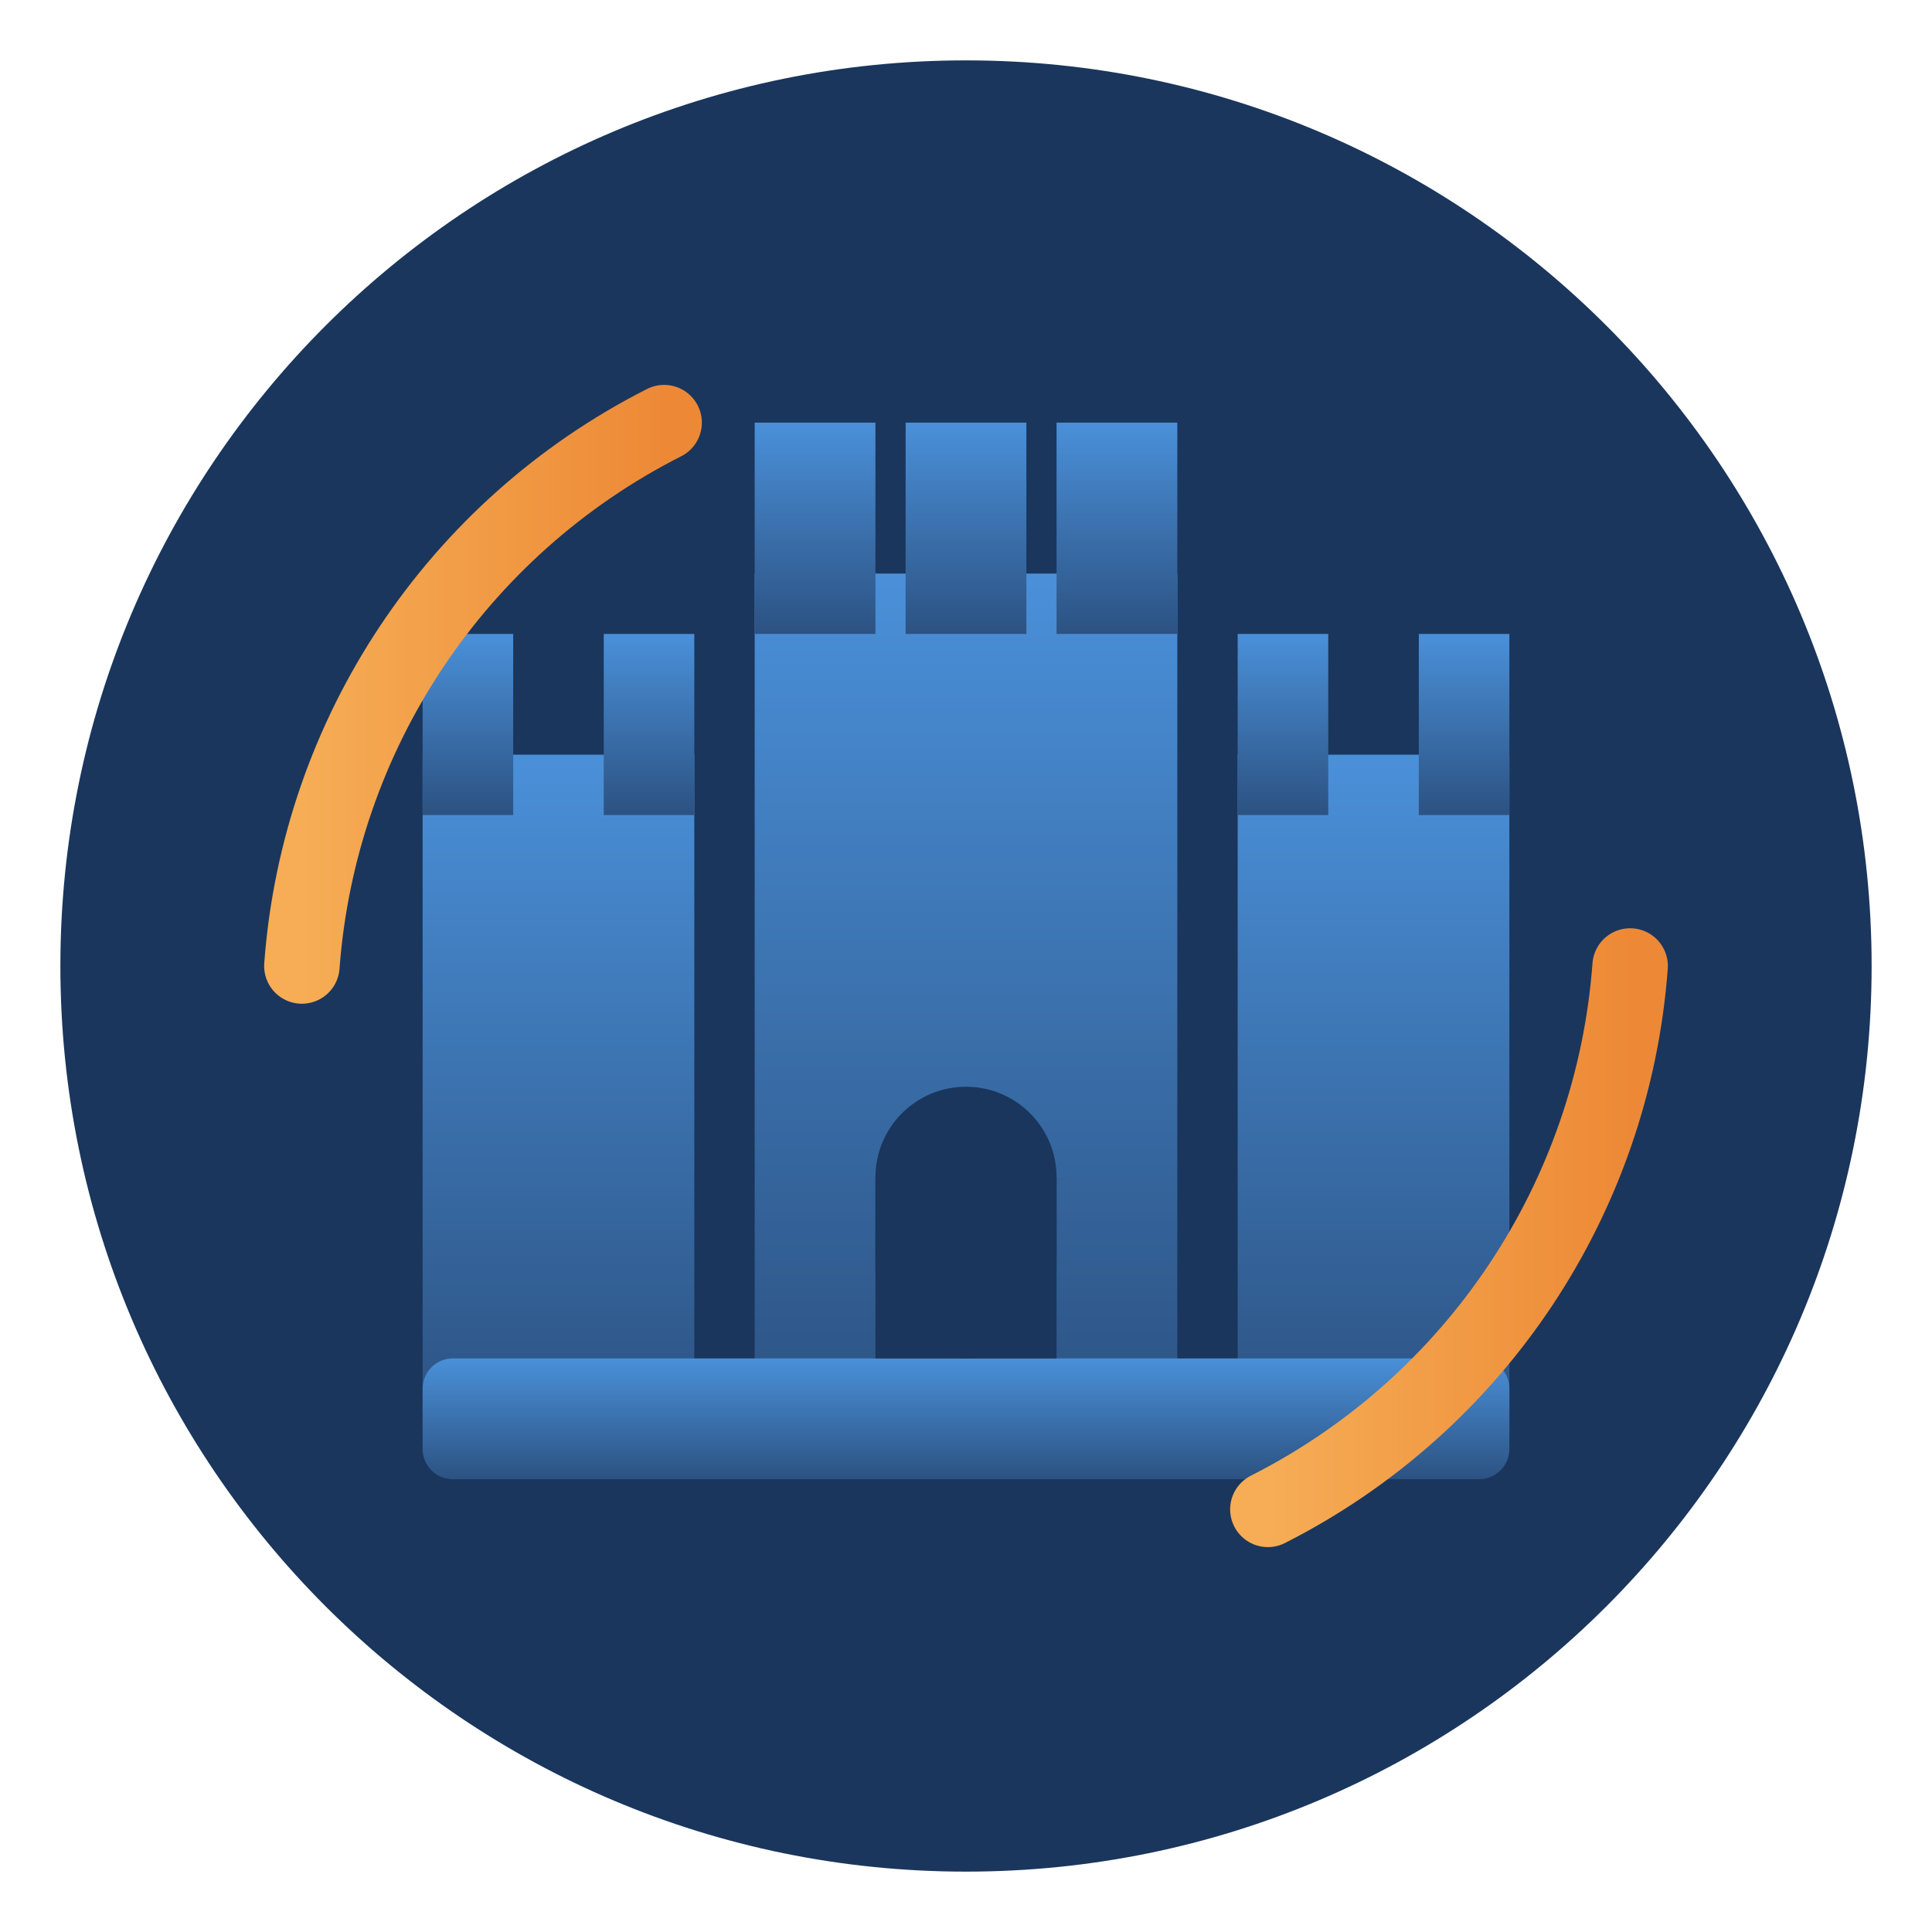
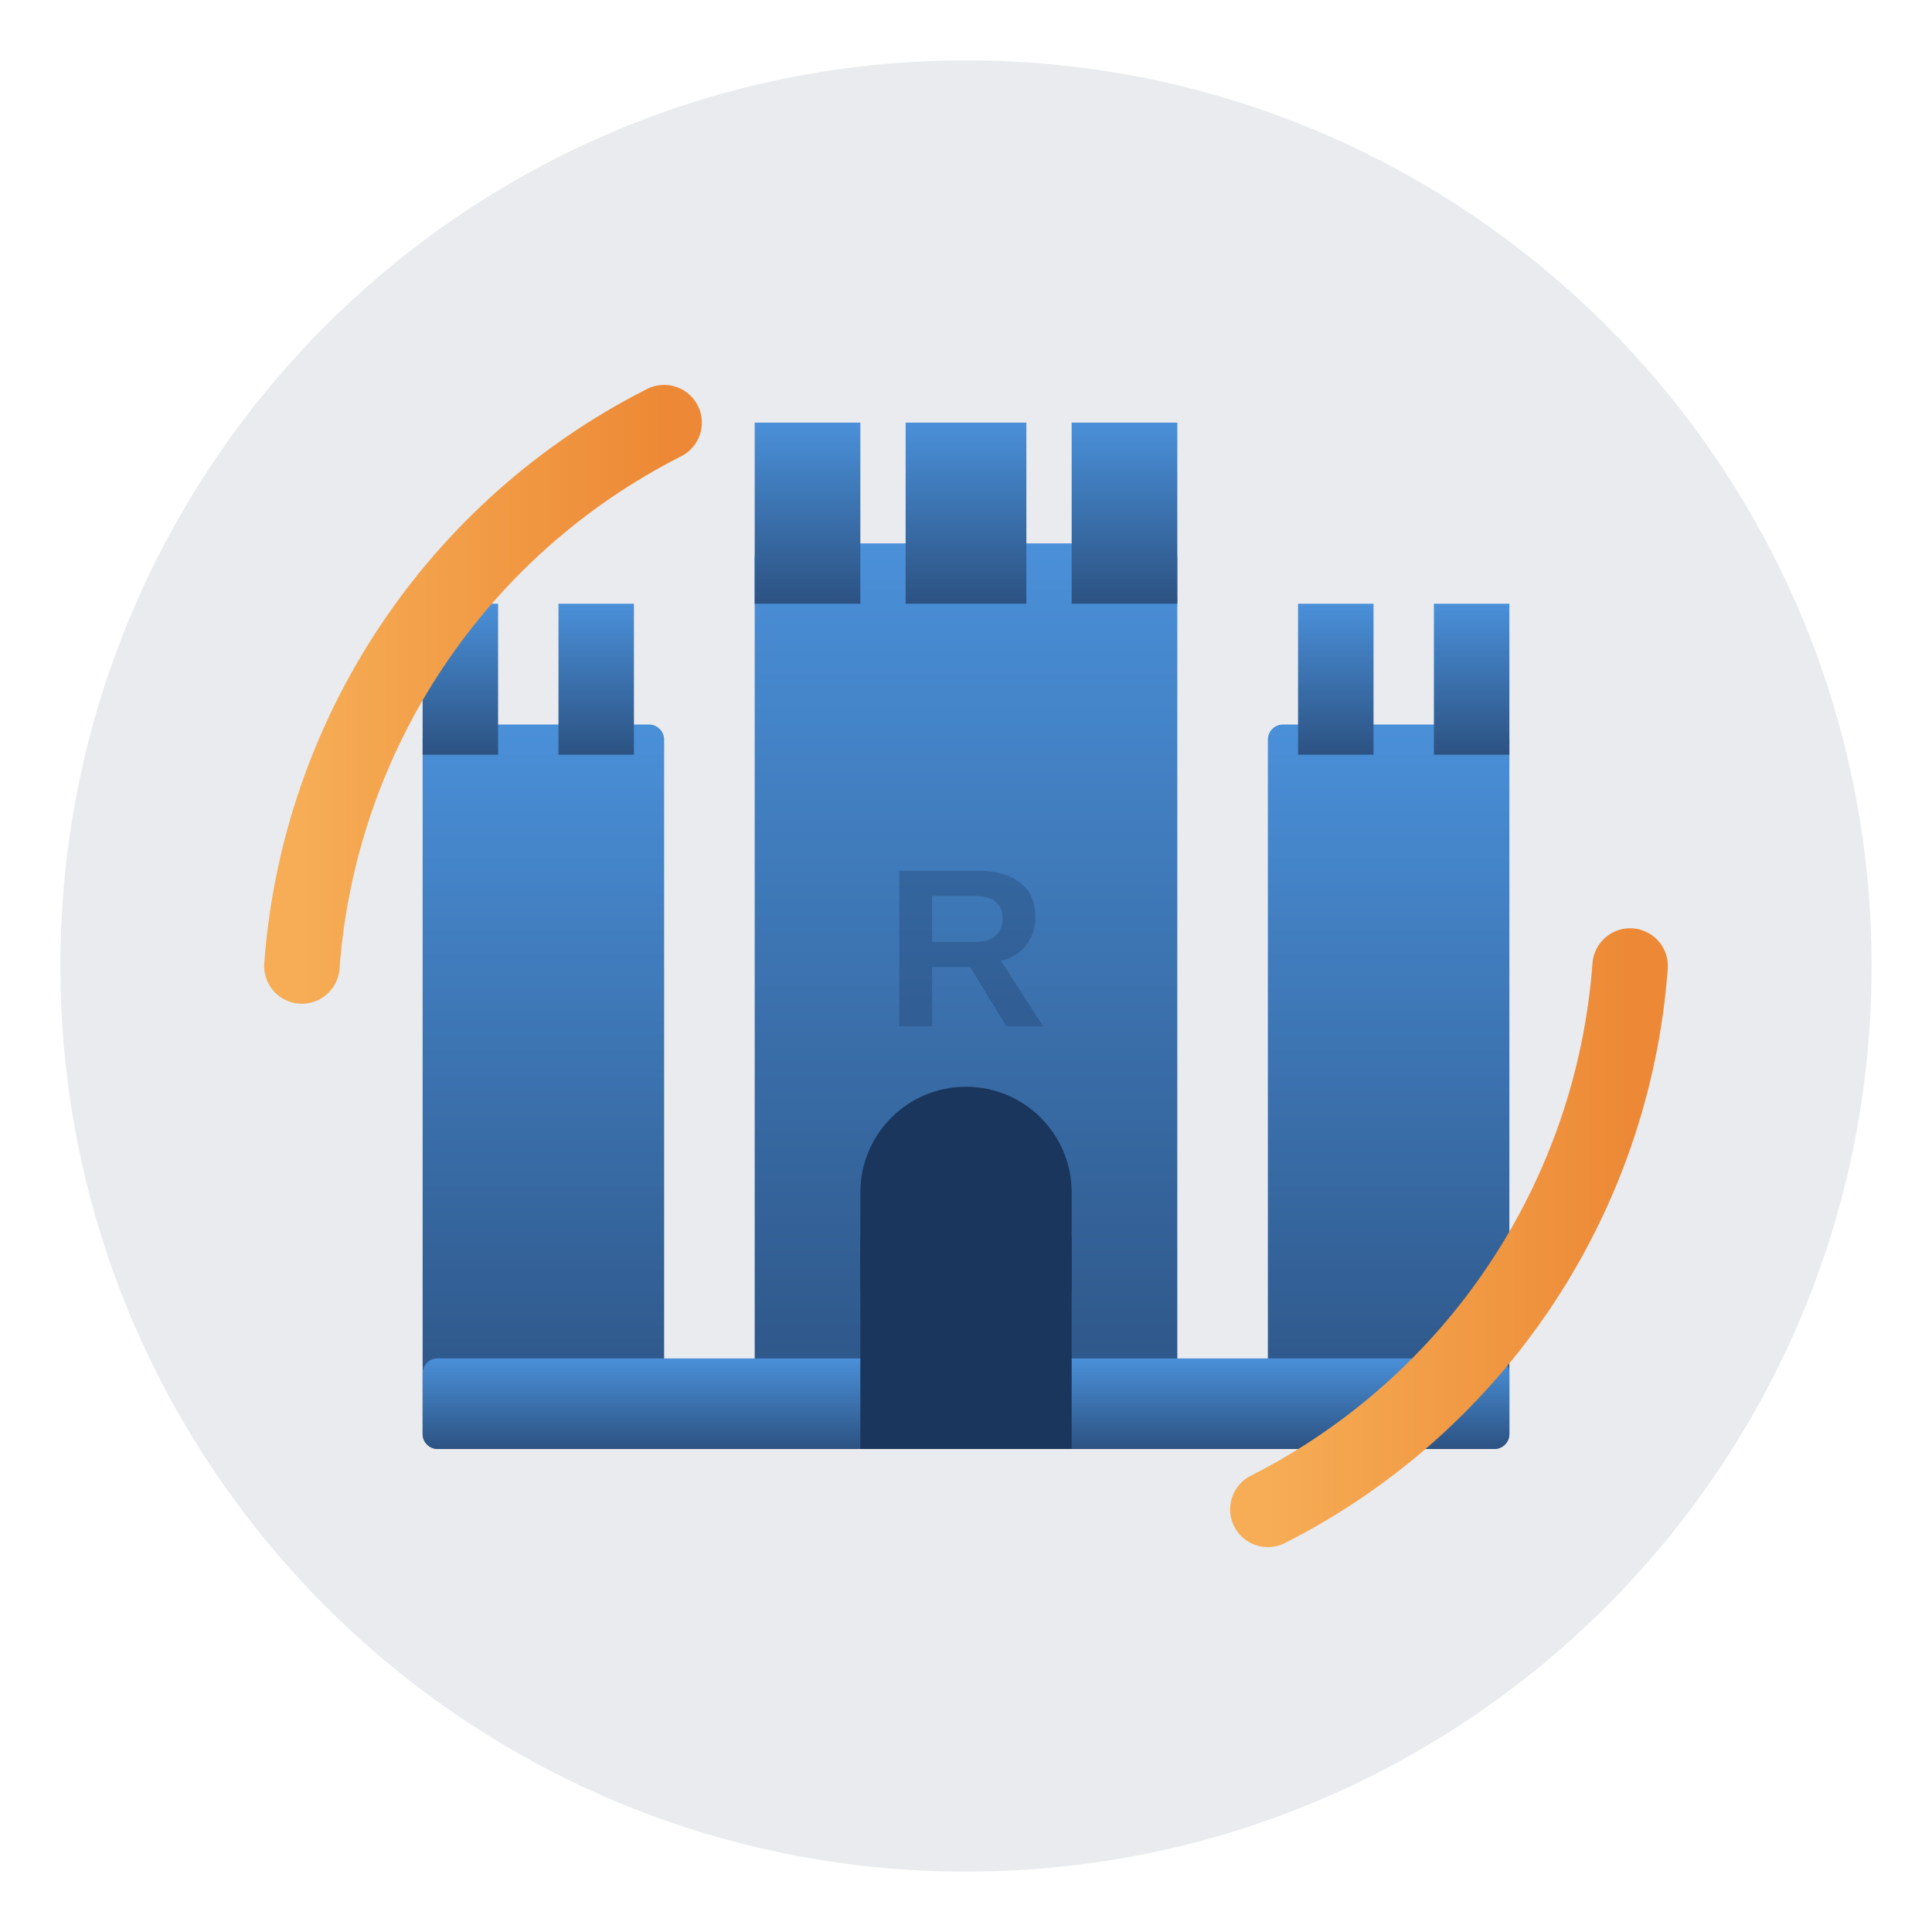
<svg xmlns="http://www.w3.org/2000/svg" viewBox="0 0 128 128" width="128" height="128">
  <defs>
-     <linearGradient id="fg" x1="0%" y1="0%" x2="0%" y2="100%">
+     <linearGradient id="fortressGrad" x1="0%" y1="0%" x2="0%" y2="100%">
      <stop offset="0%" style="stop-color:#4A90D9" />
      <stop offset="100%" style="stop-color:#2C5282" />
    </linearGradient>
-     <linearGradient id="ag" x1="0%" y1="0%" x2="100%" y2="0%">
+     <linearGradient id="arrowGrad" x1="0%" y1="0%" x2="100%" y2="0%">
      <stop offset="0%" style="stop-color:#F6AD55" />
      <stop offset="100%" style="stop-color:#ED8936" />
    </linearGradient>
  </defs>
-   <circle cx="64" cy="64" r="60" fill="#1A365D" />
-   <g fill="url(#fg)">
-     <rect x="28" y="50" width="18" height="45" />
-     <rect x="28" y="42" width="6" height="12" />
-     <rect x="40" y="42" width="6" height="12" />
-     <rect x="50" y="38" width="28" height="57" />
-     <rect x="50" y="28" width="8" height="14" />
-     <rect x="60" y="28" width="8" height="14" />
-     <rect x="70" y="28" width="8" height="14" />
-     <rect x="82" y="50" width="18" height="45" />
-     <rect x="82" y="42" width="6" height="12" />
-     <rect x="94" y="42" width="6" height="12" />
-     <rect x="28" y="90" width="72" height="8" rx="2" />
+   <circle cx="64" cy="64" r="60" fill="#1A365D" opacity="0.1" />
+   <g fill="url(#fortressGrad)">
+     <rect x="28" y="48" width="16" height="48" rx="1" />
+     <rect x="28" y="40" width="5" height="10" />
+     <rect x="37" y="40" width="5" height="10" />
+     <rect x="50" y="36" width="28" height="60" rx="1" />
+     <rect x="50" y="28" width="7" height="12" />
+     <rect x="60" y="28" width="8" height="12" />
+     <rect x="71" y="28" width="7" height="12" />
+     <rect x="84" y="48" width="16" height="48" rx="1" />
+     <rect x="86" y="40" width="5" height="10" />
+     <rect x="95" y="40" width="5" height="10" />
+     <rect x="28" y="90" width="72" height="6" rx="1" />
  </g>
-   <rect x="58" y="72" width="12" height="18" rx="6" ry="6" fill="#1A365D" />
-   <rect x="58" y="78" width="12" height="12" fill="#1A365D" />
-   <g fill="none" stroke="url(#ag)" stroke-width="5" stroke-linecap="round">
+   <rect x="57" y="72" width="14" height="20" rx="7" ry="7" fill="#1A365D" />
+   <rect x="57" y="82" width="14" height="14" fill="#1A365D" />
+   <g fill="none" stroke="url(#arrowGrad)" stroke-width="5" stroke-linecap="round">
    <path d="M 20 64 A 44 44 0 0 1 44 28" />
    <path d="M 108 64 A 44 44 0 0 1 84 100" />
  </g>
+   <text x="64" y="68" font-family="Arial, sans-serif" font-size="15" font-weight="bold" fill="#1A365D" text-anchor="middle" opacity="0.3">R</text>
</svg>
